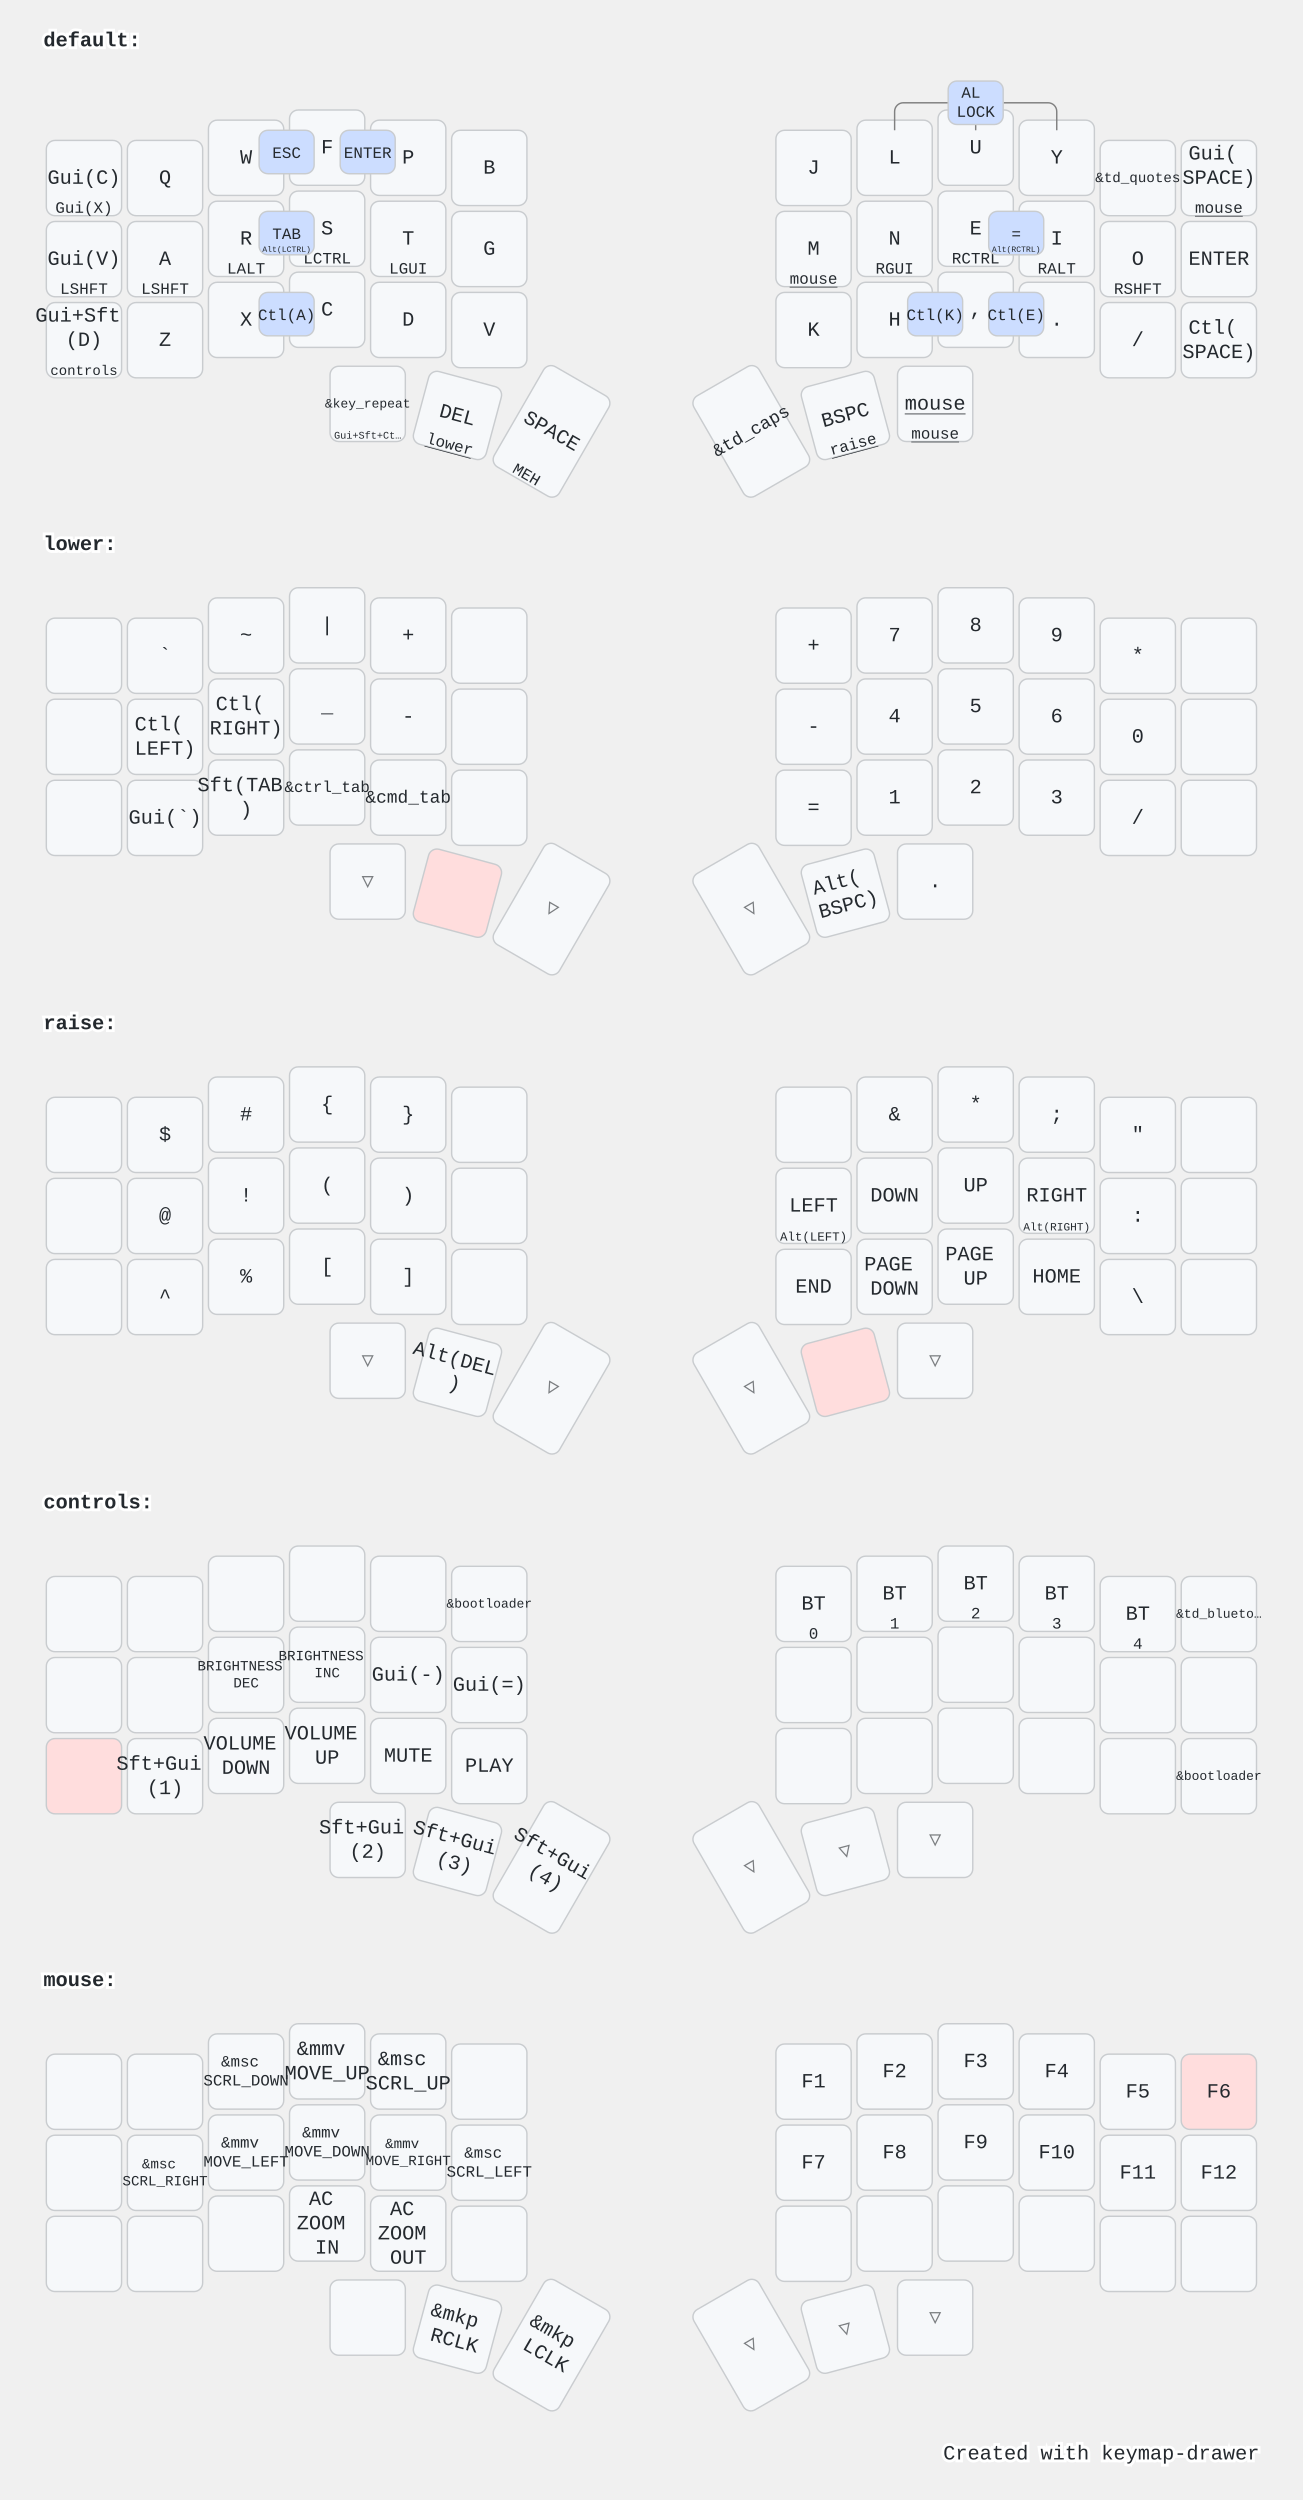
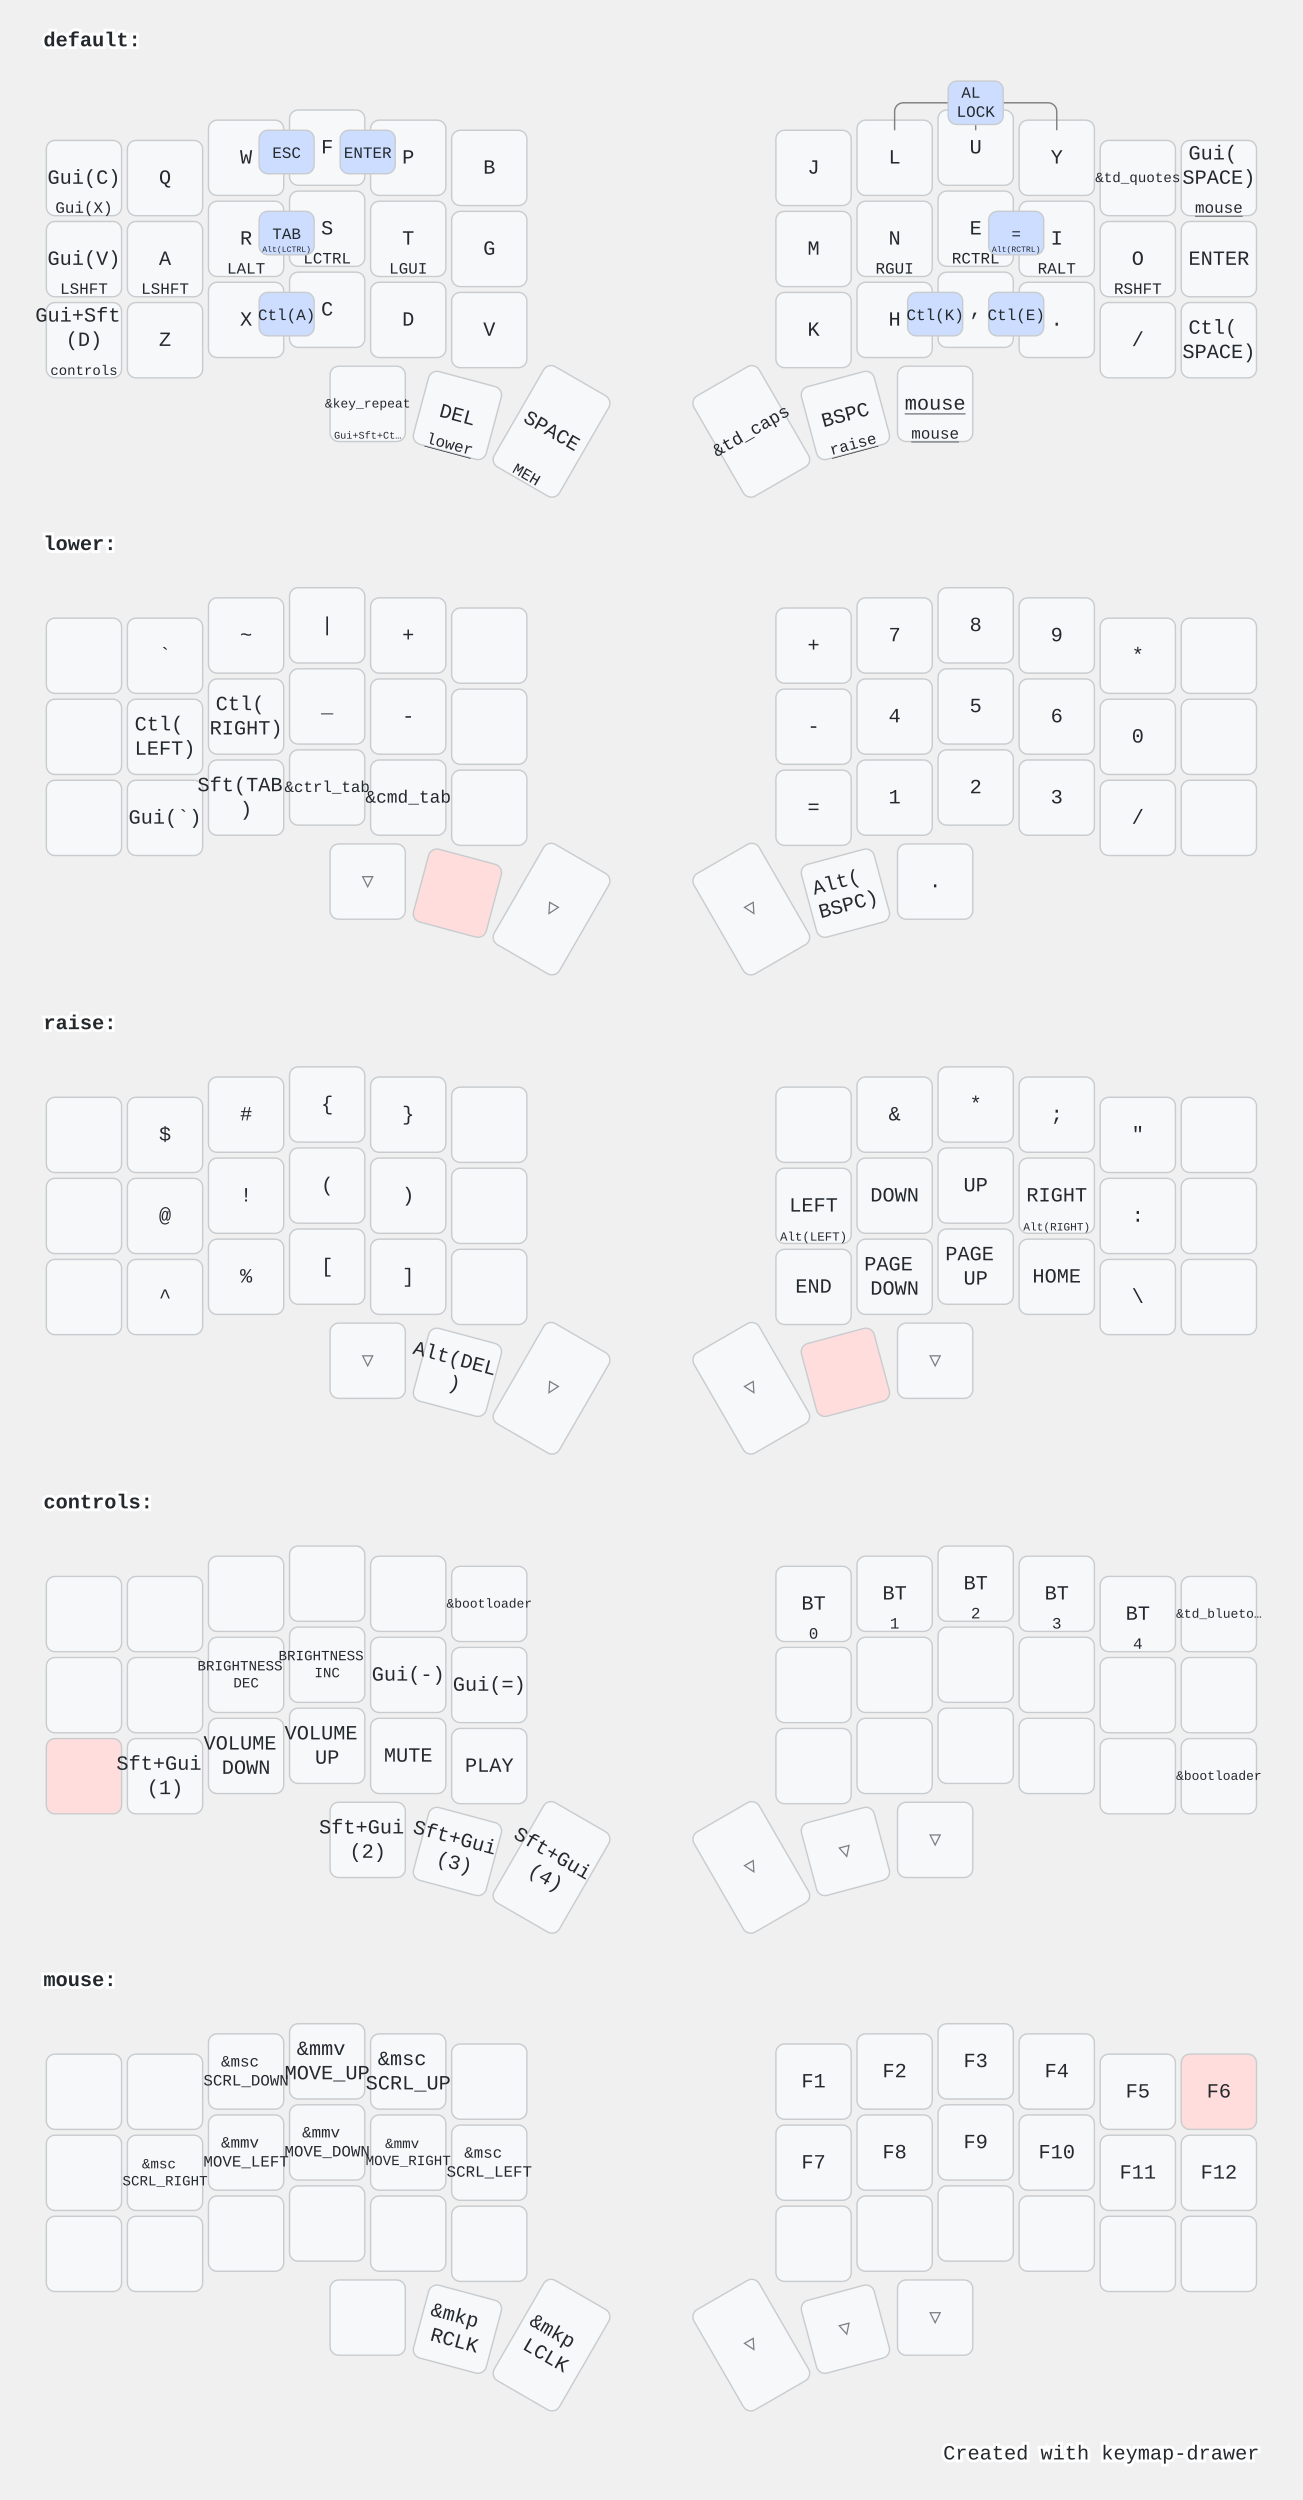
<svg xmlns="http://www.w3.org/2000/svg" width="900" height="1727" viewBox="0 0 900 1727" class="keymap">
  <style>/* inherit to force styles through use tags */
svg path {
    fill: inherit;
}

/* font and background color specifications */
svg.keymap {
    font-family: SFMono-Regular,Consolas,Liberation Mono,Menlo,monospace;
    font-size: 14px;
    font-kerning: normal;
    text-rendering: optimizeLegibility;
    fill: #24292e;
}

/* default key styling */
rect.key {
    fill: #f6f8fa;
}

rect.key, rect.combo {
    stroke: #c9cccf;
    stroke-width: 1;
}

/* default key side styling, only used is draw_key_sides is set */
rect.side {
    filter: brightness(90%);
}

/* color accent for combo boxes */
rect.combo, rect.combo-separate {
    fill: #cdf;
}

/* color accent for held keys */
rect.held, rect.combo.held {
    fill: #fdd;
}

/* color accent for ghost (optional) keys */
rect.ghost, rect.combo.ghost {
    stroke-dasharray: 4, 4;
    stroke-width: 2;
}

text {
    text-anchor: middle;
    dominant-baseline: middle;
}

/* styling for layer labels */
text.label {
    font-weight: bold;
    text-anchor: start;
    stroke: white;
    stroke-width: 4;
    paint-order: stroke;
}

/* styling for optional footer */
text.footer {
    text-anchor: end;
    dominant-baseline: auto;
    stroke: white;
    stroke-width: 4;
    paint-order: stroke;
}

/* styling for combo tap, and key non-tap label text */
text.combo, text.hold, text.shifted, text.left, text.right {
    font-size: 11px;
}

text.hold {
    text-anchor: middle;
    dominant-baseline: auto;
}

text.shifted {
    text-anchor: middle;
    dominant-baseline: hanging;
}

text.left {
    text-anchor: start;
}

text.right {
    text-anchor: end;
}

text.layer-activator {
    text-decoration: underline;
}

/* styling for hold/shifted label text in combo box */
text.combo.hold, text.combo.shifted, text.combo.left, text.combo.right {
    font-size: 8px;
}

/* lighter symbol for transparent keys */
text.trans {
    fill: #7b7e81;
}

/* styling for combo dendrons */
path.combo {
    stroke-width: 1;
    stroke: gray;
    fill: none;
}

/* Start Tabler Icons Cleanup */
/* cannot use height/width with glyphs */
.icon-tabler &gt; path {
    fill: inherit;
    stroke: inherit;
    stroke-width: 2;
}
/* hide tabler's default box */
.icon-tabler &gt; path[stroke="none"][fill="none"] {
    visibility: hidden;
}
/* End Tabler Icons Cleanup */

@media (prefers-color-scheme: dark) {
svg.keymap { fill: #d1d6db; }
rect.key { fill: #3f4750; }
rect.key, rect.combo { stroke: #60666c; }
rect.combo, rect.combo-separate { fill: #1f3d7a; }
rect.held, rect.combo.held { fill: #854747; }
text.label, text.footer { stroke: black; }
text.trans { fill: #7e8184; }
path.combo { stroke: #7f7f7f; }

}</style>
  <g transform="translate(30, 0)" class="layer-default">
    <text x="0" y="28" class="label" id="default">default:</text>
    <g transform="translate(0, 74)">
      <g transform="translate(28, 49)" class="key keypos-0">
        <rect rx="6" ry="6" x="-26" y="-26" width="52" height="52" class="key" />
        <text x="0" y="0" class="key tap">Gui(C)</text>
        <text x="0" y="24" class="key hold">Gui(X)</text>
      </g>
      <g transform="translate(84, 49)" class="key keypos-1">
        <rect rx="6" ry="6" x="-26" y="-26" width="52" height="52" class="key" />
        <text x="0" y="0" class="key tap">Q</text>
      </g>
      <g transform="translate(140, 35)" class="key keypos-2">
        <rect rx="6" ry="6" x="-26" y="-26" width="52" height="52" class="key" />
        <text x="0" y="0" class="key tap">W</text>
      </g>
      <g transform="translate(196, 28)" class="key keypos-3">
        <rect rx="6" ry="6" x="-26" y="-26" width="52" height="52" class="key" />
        <text x="0" y="0" class="key tap">F</text>
      </g>
      <g transform="translate(252, 35)" class="key keypos-4">
        <rect rx="6" ry="6" x="-26" y="-26" width="52" height="52" class="key" />
        <text x="0" y="0" class="key tap">P</text>
      </g>
      <g transform="translate(308, 42)" class="key keypos-5">
        <rect rx="6" ry="6" x="-26" y="-26" width="52" height="52" class="key" />
        <text x="0" y="0" class="key tap">B</text>
      </g>
      <g transform="translate(532, 42)" class="key keypos-6">
        <rect rx="6" ry="6" x="-26" y="-26" width="52" height="52" class="key" />
        <text x="0" y="0" class="key tap">J</text>
      </g>
      <g transform="translate(588, 35)" class="key keypos-7">
        <rect rx="6" ry="6" x="-26" y="-26" width="52" height="52" class="key" />
        <text x="0" y="0" class="key tap">L</text>
      </g>
      <g transform="translate(644, 28)" class="key keypos-8">
        <rect rx="6" ry="6" x="-26" y="-26" width="52" height="52" class="key" />
        <text x="0" y="0" class="key tap">U</text>
      </g>
      <g transform="translate(700, 35)" class="key keypos-9">
        <rect rx="6" ry="6" x="-26" y="-26" width="52" height="52" class="key" />
        <text x="0" y="0" class="key tap">Y</text>
      </g>
      <g transform="translate(756, 49)" class="key keypos-10">
        <rect rx="6" ry="6" x="-26" y="-26" width="52" height="52" class="key" />
        <text x="0" y="0" class="key tap">
          <tspan style="font-size: 70%">&amp;td_quotes</tspan>
        </text>
      </g>
      <g transform="translate(812, 49)" class="key keypos-11">
        <rect rx="6" ry="6" x="-26" y="-26" width="52" height="52" class="key" />
        <text x="0" y="0" class="key tap">
          <tspan x="0" dy="-1.2em">Gui(</tspan>
          <tspan x="0" dy="1.2em">SPACE)</tspan>
        </text>
        <a href="#mouse">
          <text x="0" y="24" class="key hold layer-activator">mouse</text>
        </a>
      </g>
      <g transform="translate(28, 105)" class="key keypos-12">
        <rect rx="6" ry="6" x="-26" y="-26" width="52" height="52" class="key" />
        <text x="0" y="0" class="key tap">Gui(V)</text>
        <text x="0" y="24" class="key hold">LSHFT</text>
      </g>
      <g transform="translate(84, 105)" class="key keypos-13">
        <rect rx="6" ry="6" x="-26" y="-26" width="52" height="52" class="key" />
        <text x="0" y="0" class="key tap">A</text>
        <text x="0" y="24" class="key hold">LSHFT</text>
      </g>
      <g transform="translate(140, 91)" class="key keypos-14">
        <rect rx="6" ry="6" x="-26" y="-26" width="52" height="52" class="key" />
        <text x="0" y="0" class="key tap">R</text>
        <text x="0" y="24" class="key hold">LALT</text>
      </g>
      <g transform="translate(196, 84)" class="key keypos-15">
        <rect rx="6" ry="6" x="-26" y="-26" width="52" height="52" class="key" />
        <text x="0" y="0" class="key tap">S</text>
        <text x="0" y="24" class="key hold">LCTRL</text>
      </g>
      <g transform="translate(252, 91)" class="key keypos-16">
        <rect rx="6" ry="6" x="-26" y="-26" width="52" height="52" class="key" />
        <text x="0" y="0" class="key tap">T</text>
        <text x="0" y="24" class="key hold">LGUI</text>
      </g>
      <g transform="translate(308, 98)" class="key keypos-17">
        <rect rx="6" ry="6" x="-26" y="-26" width="52" height="52" class="key" />
        <text x="0" y="0" class="key tap">G</text>
      </g>
      <g transform="translate(532, 98)" class="key keypos-18">
        <rect rx="6" ry="6" x="-26" y="-26" width="52" height="52" class="key" />
        <text x="0" y="0" class="key tap">M</text>
-         <a href="#mouse">
-           <text x="0" y="24" class="key hold layer-activator">mouse</text>
-         </a>
      </g>
      <g transform="translate(588, 91)" class="key keypos-19">
        <rect rx="6" ry="6" x="-26" y="-26" width="52" height="52" class="key" />
        <text x="0" y="0" class="key tap">N</text>
        <text x="0" y="24" class="key hold">RGUI</text>
      </g>
      <g transform="translate(644, 84)" class="key keypos-20">
        <rect rx="6" ry="6" x="-26" y="-26" width="52" height="52" class="key" />
        <text x="0" y="0" class="key tap">E</text>
        <text x="0" y="24" class="key hold">RCTRL</text>
      </g>
      <g transform="translate(700, 91)" class="key keypos-21">
        <rect rx="6" ry="6" x="-26" y="-26" width="52" height="52" class="key" />
        <text x="0" y="0" class="key tap">I</text>
        <text x="0" y="24" class="key hold">RALT</text>
      </g>
      <g transform="translate(756, 105)" class="key keypos-22">
        <rect rx="6" ry="6" x="-26" y="-26" width="52" height="52" class="key" />
        <text x="0" y="0" class="key tap">O</text>
        <text x="0" y="24" class="key hold">RSHFT</text>
      </g>
      <g transform="translate(812, 105)" class="key keypos-23">
        <rect rx="6" ry="6" x="-26" y="-26" width="52" height="52" class="key" />
        <text x="0" y="0" class="key tap">ENTER</text>
      </g>
      <g transform="translate(28, 161)" class="key keypos-24">
        <rect rx="6" ry="6" x="-26" y="-26" width="52" height="52" class="key" />
        <text x="0" y="0" class="key tap">
          <tspan x="0" dy="-1.2em">Gui+Sft</tspan>
          <tspan x="0" dy="1.2em">(D)</tspan>
        </text>
        <a href="#controls">
          <text x="0" y="24" class="key hold layer-activator">
            <tspan style="font-size: 88%">controls</tspan>
          </text>
        </a>
      </g>
      <g transform="translate(84, 161)" class="key keypos-25">
        <rect rx="6" ry="6" x="-26" y="-26" width="52" height="52" class="key" />
        <text x="0" y="0" class="key tap">Z</text>
      </g>
      <g transform="translate(140, 147)" class="key keypos-26">
        <rect rx="6" ry="6" x="-26" y="-26" width="52" height="52" class="key" />
        <text x="0" y="0" class="key tap">X</text>
      </g>
      <g transform="translate(196, 140)" class="key keypos-27">
        <rect rx="6" ry="6" x="-26" y="-26" width="52" height="52" class="key" />
        <text x="0" y="0" class="key tap">C</text>
      </g>
      <g transform="translate(252, 147)" class="key keypos-28">
        <rect rx="6" ry="6" x="-26" y="-26" width="52" height="52" class="key" />
        <text x="0" y="0" class="key tap">D</text>
      </g>
      <g transform="translate(308, 154)" class="key keypos-29">
        <rect rx="6" ry="6" x="-26" y="-26" width="52" height="52" class="key" />
        <text x="0" y="0" class="key tap">V</text>
      </g>
      <g transform="translate(532, 154)" class="key keypos-30">
        <rect rx="6" ry="6" x="-26" y="-26" width="52" height="52" class="key" />
        <text x="0" y="0" class="key tap">K</text>
      </g>
      <g transform="translate(588, 147)" class="key keypos-31">
        <rect rx="6" ry="6" x="-26" y="-26" width="52" height="52" class="key" />
        <text x="0" y="0" class="key tap">H</text>
      </g>
      <g transform="translate(644, 140)" class="key keypos-32">
        <rect rx="6" ry="6" x="-26" y="-26" width="52" height="52" class="key" />
        <text x="0" y="0" class="key tap">,</text>
      </g>
      <g transform="translate(700, 147)" class="key keypos-33">
        <rect rx="6" ry="6" x="-26" y="-26" width="52" height="52" class="key" />
        <text x="0" y="0" class="key tap">.</text>
      </g>
      <g transform="translate(756, 161)" class="key keypos-34">
        <rect rx="6" ry="6" x="-26" y="-26" width="52" height="52" class="key" />
        <text x="0" y="0" class="key tap">/</text>
      </g>
      <g transform="translate(812, 161)" class="key keypos-35">
        <rect rx="6" ry="6" x="-26" y="-26" width="52" height="52" class="key" />
        <text x="0" y="0" class="key tap">
          <tspan x="0" dy="-0.6em">Ctl(</tspan>
          <tspan x="0" dy="1.2em">SPACE)</tspan>
        </text>
      </g>
      <g transform="translate(224, 205)" class="key keypos-36">
        <rect rx="6" ry="6" x="-26" y="-26" width="52" height="52" class="key" />
        <text x="0" y="0" class="key tap">
          <tspan style="font-size: 64%">&amp;key_repeat</tspan>
        </text>
        <text x="0" y="24" class="key hold">
          <tspan style="font-size: 64%">Gui+Sft+Ct…</tspan>
        </text>
      </g>
      <g transform="translate(286, 213) rotate(15.0)" class="key keypos-37">
        <rect rx="6" ry="6" x="-26" y="-26" width="52" height="52" class="key" />
        <text x="0" y="0" class="key tap">DEL</text>
        <a href="#lower">
          <text x="0" y="24" class="key hold layer-activator">lower</text>
        </a>
      </g>
      <g transform="translate(351, 224) rotate(30.0)" class="key keypos-38">
        <rect rx="6" ry="6" x="-26" y="-40" width="52" height="80" class="key" />
        <text x="0" y="0" class="key tap">SPACE</text>
        <text x="0" y="38" class="key hold">MEH</text>
      </g>
      <g transform="translate(489, 224) rotate(-30.0)" class="key keypos-39">
        <rect rx="6" ry="6" x="-26" y="-40" width="52" height="80" class="key" />
        <text x="0" y="0" class="key tap">
          <tspan style="font-size: 88%">&amp;td_caps</tspan>
        </text>
      </g>
      <g transform="translate(554, 213) rotate(-15.0)" class="key keypos-40">
        <rect rx="6" ry="6" x="-26" y="-26" width="52" height="52" class="key" />
        <text x="0" y="0" class="key tap">BSPC</text>
        <a href="#raise">
          <text x="0" y="24" class="key hold layer-activator">raise</text>
        </a>
      </g>
      <g transform="translate(616, 205)" class="key keypos-41">
        <rect rx="6" ry="6" x="-26" y="-26" width="52" height="52" class="key" />
        <a href="#mouse">
          <text x="0" y="0" class="key tap layer-activator">mouse</text>
        </a>
        <a href="#mouse">
          <text x="0" y="24" class="key hold layer-activator">mouse</text>
        </a>
      </g>
      <g class="combo combopos-0">
        <rect rx="6" ry="6" x="149" y="16" width="38" height="30" class="combo" />
        <text x="168" y="32" class="combo tap">ESC</text>
      </g>
      <g class="combo combopos-1">
        <rect rx="6" ry="6" x="205" y="16" width="38" height="30" class="combo" />
        <text x="224" y="32" class="combo tap">ENTER</text>
      </g>
      <g class="combo combopos-2">
        <rect rx="6" ry="6" x="149" y="72" width="38" height="30" class="combo" />
        <text x="168" y="88" class="combo tap">TAB</text>
        <text x="168" y="100" class="combo hold">
          <tspan style="font-size: 70%">Alt(LCTRL)</tspan>
        </text>
      </g>
      <g class="combo combopos-3">
        <rect rx="6" ry="6" x="653" y="72" width="38" height="30" class="combo" />
        <text x="672" y="88" class="combo tap">=</text>
        <text x="672" y="100" class="combo hold">
          <tspan style="font-size: 70%">Alt(RCTRL)</tspan>
        </text>
      </g>
      <g class="combo combopos-4">
        <rect rx="6" ry="6" x="149" y="128" width="38" height="30" class="combo" />
        <text x="168" y="144" class="combo tap">Ctl(A)</text>
      </g>
      <g class="combo combopos-5">
        <rect rx="6" ry="6" x="653" y="128" width="38" height="30" class="combo" />
        <text x="672" y="144" class="combo tap">Ctl(E)</text>
      </g>
      <g class="combo combopos-6">
        <rect rx="6" ry="6" x="597" y="128" width="38" height="30" class="combo" />
        <text x="616" y="144" class="combo tap">Ctl(K)</text>
      </g>
      <g class="combo combopos-7">
        <path d="M644,-3 h-50 a6.0,6.0 0 0 0 -6.0,6.0 v13" class="combo" />
        <path d="M644,-3 l0,19" class="combo" />
        <path d="M644,-3 h50 a6.0,6.0 0 0 1 6.0,6.0 v13" class="combo" />
        <rect rx="6" ry="6" x="625" y="-18" width="38" height="30" class="combo" />
        <text x="644" y="-3" class="combo tap">
          <tspan x="644" dy="-0.6em">AL</tspan>
          <tspan x="644" dy="1.2em">LOCK</tspan>
        </text>
      </g>
    </g>
  </g>
  <g transform="translate(30, 348)" class="layer-lower">
    <text x="0" y="28" class="label" id="lower">lower:</text>
    <g transform="translate(0, 56)">
      <g transform="translate(28, 49)" class="key keypos-0">
        <rect rx="6" ry="6" x="-26" y="-26" width="52" height="52" class="key" />
      </g>
      <g transform="translate(84, 49)" class="key keypos-1">
        <rect rx="6" ry="6" x="-26" y="-26" width="52" height="52" class="key" />
        <text x="0" y="0" class="key tap">`</text>
      </g>
      <g transform="translate(140, 35)" class="key keypos-2">
        <rect rx="6" ry="6" x="-26" y="-26" width="52" height="52" class="key" />
        <text x="0" y="0" class="key tap">~</text>
      </g>
      <g transform="translate(196, 28)" class="key keypos-3">
        <rect rx="6" ry="6" x="-26" y="-26" width="52" height="52" class="key" />
        <text x="0" y="0" class="key tap">|</text>
      </g>
      <g transform="translate(252, 35)" class="key keypos-4">
        <rect rx="6" ry="6" x="-26" y="-26" width="52" height="52" class="key" />
        <text x="0" y="0" class="key tap">+</text>
      </g>
      <g transform="translate(308, 42)" class="key keypos-5">
        <rect rx="6" ry="6" x="-26" y="-26" width="52" height="52" class="key" />
      </g>
      <g transform="translate(532, 42)" class="key keypos-6">
        <rect rx="6" ry="6" x="-26" y="-26" width="52" height="52" class="key" />
        <text x="0" y="0" class="key tap">+</text>
      </g>
      <g transform="translate(588, 35)" class="key keypos-7">
        <rect rx="6" ry="6" x="-26" y="-26" width="52" height="52" class="key" />
        <text x="0" y="0" class="key tap">7</text>
      </g>
      <g transform="translate(644, 28)" class="key keypos-8">
        <rect rx="6" ry="6" x="-26" y="-26" width="52" height="52" class="key" />
        <text x="0" y="0" class="key tap">8</text>
      </g>
      <g transform="translate(700, 35)" class="key keypos-9">
        <rect rx="6" ry="6" x="-26" y="-26" width="52" height="52" class="key" />
        <text x="0" y="0" class="key tap">9</text>
      </g>
      <g transform="translate(756, 49)" class="key keypos-10">
        <rect rx="6" ry="6" x="-26" y="-26" width="52" height="52" class="key" />
        <text x="0" y="0" class="key tap">*</text>
      </g>
      <g transform="translate(812, 49)" class="key keypos-11">
        <rect rx="6" ry="6" x="-26" y="-26" width="52" height="52" class="key" />
      </g>
      <g transform="translate(28, 105)" class="key keypos-12">
        <rect rx="6" ry="6" x="-26" y="-26" width="52" height="52" class="key" />
      </g>
      <g transform="translate(84, 105)" class="key keypos-13">
        <rect rx="6" ry="6" x="-26" y="-26" width="52" height="52" class="key" />
        <text x="0" y="0" class="key tap">
          <tspan x="0" dy="-0.6em">Ctl(</tspan>
          <tspan x="0" dy="1.2em">LEFT)</tspan>
        </text>
      </g>
      <g transform="translate(140, 91)" class="key keypos-14">
        <rect rx="6" ry="6" x="-26" y="-26" width="52" height="52" class="key" />
        <text x="0" y="0" class="key tap">
          <tspan x="0" dy="-0.6em">Ctl(</tspan>
          <tspan x="0" dy="1.2em">RIGHT)</tspan>
        </text>
      </g>
      <g transform="translate(196, 84)" class="key keypos-15">
        <rect rx="6" ry="6" x="-26" y="-26" width="52" height="52" class="key" />
        <text x="0" y="0" class="key tap">_</text>
      </g>
      <g transform="translate(252, 91)" class="key keypos-16">
        <rect rx="6" ry="6" x="-26" y="-26" width="52" height="52" class="key" />
        <text x="0" y="0" class="key tap">-</text>
      </g>
      <g transform="translate(308, 98)" class="key keypos-17">
        <rect rx="6" ry="6" x="-26" y="-26" width="52" height="52" class="key" />
      </g>
      <g transform="translate(532, 98)" class="key keypos-18">
        <rect rx="6" ry="6" x="-26" y="-26" width="52" height="52" class="key" />
        <text x="0" y="0" class="key tap">-</text>
      </g>
      <g transform="translate(588, 91)" class="key keypos-19">
        <rect rx="6" ry="6" x="-26" y="-26" width="52" height="52" class="key" />
        <text x="0" y="0" class="key tap">4</text>
      </g>
      <g transform="translate(644, 84)" class="key keypos-20">
        <rect rx="6" ry="6" x="-26" y="-26" width="52" height="52" class="key" />
        <text x="0" y="0" class="key tap">5</text>
      </g>
      <g transform="translate(700, 91)" class="key keypos-21">
        <rect rx="6" ry="6" x="-26" y="-26" width="52" height="52" class="key" />
        <text x="0" y="0" class="key tap">6</text>
      </g>
      <g transform="translate(756, 105)" class="key keypos-22">
        <rect rx="6" ry="6" x="-26" y="-26" width="52" height="52" class="key" />
        <text x="0" y="0" class="key tap">0</text>
      </g>
      <g transform="translate(812, 105)" class="key keypos-23">
        <rect rx="6" ry="6" x="-26" y="-26" width="52" height="52" class="key" />
      </g>
      <g transform="translate(28, 161)" class="key keypos-24">
        <rect rx="6" ry="6" x="-26" y="-26" width="52" height="52" class="key" />
      </g>
      <g transform="translate(84, 161)" class="key keypos-25">
        <rect rx="6" ry="6" x="-26" y="-26" width="52" height="52" class="key" />
        <text x="0" y="0" class="key tap">Gui(`)</text>
      </g>
      <g transform="translate(140, 147)" class="key keypos-26">
        <rect rx="6" ry="6" x="-26" y="-26" width="52" height="52" class="key" />
        <text x="0" y="0" class="key tap">
          <tspan x="0" dy="-0.6em">Sft(TAB</tspan>
          <tspan x="0" dy="1.2em">)</tspan>
        </text>
      </g>
      <g transform="translate(196, 140)" class="key keypos-27">
        <rect rx="6" ry="6" x="-26" y="-26" width="52" height="52" class="key" />
        <text x="0" y="0" class="key tap">
          <tspan style="font-size: 78%">&amp;ctrl_tab</tspan>
        </text>
      </g>
      <g transform="translate(252, 147)" class="key keypos-28">
        <rect rx="6" ry="6" x="-26" y="-26" width="52" height="52" class="key" />
        <text x="0" y="0" class="key tap">
          <tspan style="font-size: 88%">&amp;cmd_tab</tspan>
        </text>
      </g>
      <g transform="translate(308, 154)" class="key keypos-29">
        <rect rx="6" ry="6" x="-26" y="-26" width="52" height="52" class="key" />
      </g>
      <g transform="translate(532, 154)" class="key keypos-30">
        <rect rx="6" ry="6" x="-26" y="-26" width="52" height="52" class="key" />
        <text x="0" y="0" class="key tap">=</text>
      </g>
      <g transform="translate(588, 147)" class="key keypos-31">
        <rect rx="6" ry="6" x="-26" y="-26" width="52" height="52" class="key" />
        <text x="0" y="0" class="key tap">1</text>
      </g>
      <g transform="translate(644, 140)" class="key keypos-32">
        <rect rx="6" ry="6" x="-26" y="-26" width="52" height="52" class="key" />
        <text x="0" y="0" class="key tap">2</text>
      </g>
      <g transform="translate(700, 147)" class="key keypos-33">
        <rect rx="6" ry="6" x="-26" y="-26" width="52" height="52" class="key" />
        <text x="0" y="0" class="key tap">3</text>
      </g>
      <g transform="translate(756, 161)" class="key keypos-34">
        <rect rx="6" ry="6" x="-26" y="-26" width="52" height="52" class="key" />
        <text x="0" y="0" class="key tap">/</text>
      </g>
      <g transform="translate(812, 161)" class="key keypos-35">
        <rect rx="6" ry="6" x="-26" y="-26" width="52" height="52" class="key" />
      </g>
      <g transform="translate(224, 205)" class="key trans keypos-36">
        <rect rx="6" ry="6" x="-26" y="-26" width="52" height="52" class="key trans" />
        <text x="0" y="0" class="key trans tap">▽</text>
      </g>
      <g transform="translate(286, 213) rotate(15.0)" class="key held keypos-37">
        <rect rx="6" ry="6" x="-26" y="-26" width="52" height="52" class="key held" />
      </g>
      <g transform="translate(351, 224) rotate(30.0)" class="key trans keypos-38">
        <rect rx="6" ry="6" x="-26" y="-40" width="52" height="80" class="key trans" />
        <text x="0" y="0" class="key trans tap">▽</text>
      </g>
      <g transform="translate(489, 224) rotate(-30.0)" class="key trans keypos-39">
        <rect rx="6" ry="6" x="-26" y="-40" width="52" height="80" class="key trans" />
        <text x="0" y="0" class="key trans tap">▽</text>
      </g>
      <g transform="translate(554, 213) rotate(-15.0)" class="key keypos-40">
        <rect rx="6" ry="6" x="-26" y="-26" width="52" height="52" class="key" />
        <text x="0" y="0" class="key tap">
          <tspan x="0" dy="-0.6em">Alt(</tspan>
          <tspan x="0" dy="1.2em">BSPC)</tspan>
        </text>
      </g>
      <g transform="translate(616, 205)" class="key keypos-41">
        <rect rx="6" ry="6" x="-26" y="-26" width="52" height="52" class="key" />
        <text x="0" y="0" class="key tap">.</text>
      </g>
    </g>
  </g>
  <g transform="translate(30, 679)" class="layer-raise">
    <text x="0" y="28" class="label" id="raise">raise:</text>
    <g transform="translate(0, 56)">
      <g transform="translate(28, 49)" class="key keypos-0">
        <rect rx="6" ry="6" x="-26" y="-26" width="52" height="52" class="key" />
      </g>
      <g transform="translate(84, 49)" class="key keypos-1">
        <rect rx="6" ry="6" x="-26" y="-26" width="52" height="52" class="key" />
        <text x="0" y="0" class="key tap">$</text>
      </g>
      <g transform="translate(140, 35)" class="key keypos-2">
        <rect rx="6" ry="6" x="-26" y="-26" width="52" height="52" class="key" />
        <text x="0" y="0" class="key tap">#</text>
      </g>
      <g transform="translate(196, 28)" class="key keypos-3">
        <rect rx="6" ry="6" x="-26" y="-26" width="52" height="52" class="key" />
        <text x="0" y="0" class="key tap">{</text>
      </g>
      <g transform="translate(252, 35)" class="key keypos-4">
        <rect rx="6" ry="6" x="-26" y="-26" width="52" height="52" class="key" />
        <text x="0" y="0" class="key tap">}</text>
      </g>
      <g transform="translate(308, 42)" class="key keypos-5">
        <rect rx="6" ry="6" x="-26" y="-26" width="52" height="52" class="key" />
      </g>
      <g transform="translate(532, 42)" class="key keypos-6">
        <rect rx="6" ry="6" x="-26" y="-26" width="52" height="52" class="key" />
      </g>
      <g transform="translate(588, 35)" class="key keypos-7">
        <rect rx="6" ry="6" x="-26" y="-26" width="52" height="52" class="key" />
        <text x="0" y="0" class="key tap">&amp;</text>
      </g>
      <g transform="translate(644, 28)" class="key keypos-8">
        <rect rx="6" ry="6" x="-26" y="-26" width="52" height="52" class="key" />
        <text x="0" y="0" class="key tap">*</text>
      </g>
      <g transform="translate(700, 35)" class="key keypos-9">
        <rect rx="6" ry="6" x="-26" y="-26" width="52" height="52" class="key" />
        <text x="0" y="0" class="key tap">;</text>
      </g>
      <g transform="translate(756, 49)" class="key keypos-10">
        <rect rx="6" ry="6" x="-26" y="-26" width="52" height="52" class="key" />
        <text x="0" y="0" class="key tap">"</text>
      </g>
      <g transform="translate(812, 49)" class="key keypos-11">
        <rect rx="6" ry="6" x="-26" y="-26" width="52" height="52" class="key" />
      </g>
      <g transform="translate(28, 105)" class="key keypos-12">
        <rect rx="6" ry="6" x="-26" y="-26" width="52" height="52" class="key" />
      </g>
      <g transform="translate(84, 105)" class="key keypos-13">
        <rect rx="6" ry="6" x="-26" y="-26" width="52" height="52" class="key" />
        <text x="0" y="0" class="key tap">@</text>
      </g>
      <g transform="translate(140, 91)" class="key keypos-14">
        <rect rx="6" ry="6" x="-26" y="-26" width="52" height="52" class="key" />
        <text x="0" y="0" class="key tap">!</text>
      </g>
      <g transform="translate(196, 84)" class="key keypos-15">
        <rect rx="6" ry="6" x="-26" y="-26" width="52" height="52" class="key" />
        <text x="0" y="0" class="key tap">(</text>
      </g>
      <g transform="translate(252, 91)" class="key keypos-16">
        <rect rx="6" ry="6" x="-26" y="-26" width="52" height="52" class="key" />
        <text x="0" y="0" class="key tap">)</text>
      </g>
      <g transform="translate(308, 98)" class="key keypos-17">
        <rect rx="6" ry="6" x="-26" y="-26" width="52" height="52" class="key" />
      </g>
      <g transform="translate(532, 98)" class="key keypos-18">
        <rect rx="6" ry="6" x="-26" y="-26" width="52" height="52" class="key" />
        <text x="0" y="0" class="key tap">LEFT</text>
        <text x="0" y="24" class="key hold">
          <tspan style="font-size: 78%">Alt(LEFT)</tspan>
        </text>
      </g>
      <g transform="translate(588, 91)" class="key keypos-19">
        <rect rx="6" ry="6" x="-26" y="-26" width="52" height="52" class="key" />
        <text x="0" y="0" class="key tap">DOWN</text>
      </g>
      <g transform="translate(644, 84)" class="key keypos-20">
        <rect rx="6" ry="6" x="-26" y="-26" width="52" height="52" class="key" />
        <text x="0" y="0" class="key tap">UP</text>
      </g>
      <g transform="translate(700, 91)" class="key keypos-21">
        <rect rx="6" ry="6" x="-26" y="-26" width="52" height="52" class="key" />
        <text x="0" y="0" class="key tap">RIGHT</text>
        <text x="0" y="24" class="key hold">
          <tspan style="font-size: 70%">Alt(RIGHT)</tspan>
        </text>
      </g>
      <g transform="translate(756, 105)" class="key keypos-22">
        <rect rx="6" ry="6" x="-26" y="-26" width="52" height="52" class="key" />
        <text x="0" y="0" class="key tap">:</text>
      </g>
      <g transform="translate(812, 105)" class="key keypos-23">
        <rect rx="6" ry="6" x="-26" y="-26" width="52" height="52" class="key" />
      </g>
      <g transform="translate(28, 161)" class="key keypos-24">
        <rect rx="6" ry="6" x="-26" y="-26" width="52" height="52" class="key" />
      </g>
      <g transform="translate(84, 161)" class="key keypos-25">
        <rect rx="6" ry="6" x="-26" y="-26" width="52" height="52" class="key" />
        <text x="0" y="0" class="key tap">^</text>
      </g>
      <g transform="translate(140, 147)" class="key keypos-26">
        <rect rx="6" ry="6" x="-26" y="-26" width="52" height="52" class="key" />
        <text x="0" y="0" class="key tap">%</text>
      </g>
      <g transform="translate(196, 140)" class="key keypos-27">
        <rect rx="6" ry="6" x="-26" y="-26" width="52" height="52" class="key" />
        <text x="0" y="0" class="key tap">[</text>
      </g>
      <g transform="translate(252, 147)" class="key keypos-28">
        <rect rx="6" ry="6" x="-26" y="-26" width="52" height="52" class="key" />
        <text x="0" y="0" class="key tap">]</text>
      </g>
      <g transform="translate(308, 154)" class="key keypos-29">
        <rect rx="6" ry="6" x="-26" y="-26" width="52" height="52" class="key" />
      </g>
      <g transform="translate(532, 154)" class="key keypos-30">
        <rect rx="6" ry="6" x="-26" y="-26" width="52" height="52" class="key" />
        <text x="0" y="0" class="key tap">END</text>
      </g>
      <g transform="translate(588, 147)" class="key keypos-31">
        <rect rx="6" ry="6" x="-26" y="-26" width="52" height="52" class="key" />
        <text x="0" y="0" class="key tap">
          <tspan x="0" dy="-0.6em">PAGE</tspan>
          <tspan x="0" dy="1.2em">DOWN</tspan>
        </text>
      </g>
      <g transform="translate(644, 140)" class="key keypos-32">
        <rect rx="6" ry="6" x="-26" y="-26" width="52" height="52" class="key" />
        <text x="0" y="0" class="key tap">
          <tspan x="0" dy="-0.6em">PAGE</tspan>
          <tspan x="0" dy="1.2em">UP</tspan>
        </text>
      </g>
      <g transform="translate(700, 147)" class="key keypos-33">
        <rect rx="6" ry="6" x="-26" y="-26" width="52" height="52" class="key" />
        <text x="0" y="0" class="key tap">HOME</text>
      </g>
      <g transform="translate(756, 161)" class="key keypos-34">
        <rect rx="6" ry="6" x="-26" y="-26" width="52" height="52" class="key" />
        <text x="0" y="0" class="key tap">\</text>
      </g>
      <g transform="translate(812, 161)" class="key keypos-35">
        <rect rx="6" ry="6" x="-26" y="-26" width="52" height="52" class="key" />
      </g>
      <g transform="translate(224, 205)" class="key trans keypos-36">
        <rect rx="6" ry="6" x="-26" y="-26" width="52" height="52" class="key trans" />
        <text x="0" y="0" class="key trans tap">▽</text>
      </g>
      <g transform="translate(286, 213) rotate(15.0)" class="key keypos-37">
        <rect rx="6" ry="6" x="-26" y="-26" width="52" height="52" class="key" />
        <text x="0" y="0" class="key tap">
          <tspan x="0" dy="-0.6em">Alt(DEL</tspan>
          <tspan x="0" dy="1.2em">)</tspan>
        </text>
      </g>
      <g transform="translate(351, 224) rotate(30.0)" class="key trans keypos-38">
        <rect rx="6" ry="6" x="-26" y="-40" width="52" height="80" class="key trans" />
        <text x="0" y="0" class="key trans tap">▽</text>
      </g>
      <g transform="translate(489, 224) rotate(-30.0)" class="key trans keypos-39">
        <rect rx="6" ry="6" x="-26" y="-40" width="52" height="80" class="key trans" />
        <text x="0" y="0" class="key trans tap">▽</text>
      </g>
      <g transform="translate(554, 213) rotate(-15.0)" class="key held keypos-40">
        <rect rx="6" ry="6" x="-26" y="-26" width="52" height="52" class="key held" />
      </g>
      <g transform="translate(616, 205)" class="key trans keypos-41">
        <rect rx="6" ry="6" x="-26" y="-26" width="52" height="52" class="key trans" />
        <text x="0" y="0" class="key trans tap">▽</text>
      </g>
    </g>
  </g>
  <g transform="translate(30, 1010)" class="layer-controls">
    <text x="0" y="28" class="label" id="controls">controls:</text>
    <g transform="translate(0, 56)">
      <g transform="translate(28, 49)" class="key keypos-0">
        <rect rx="6" ry="6" x="-26" y="-26" width="52" height="52" class="key" />
      </g>
      <g transform="translate(84, 49)" class="key keypos-1">
        <rect rx="6" ry="6" x="-26" y="-26" width="52" height="52" class="key" />
      </g>
      <g transform="translate(140, 35)" class="key keypos-2">
        <rect rx="6" ry="6" x="-26" y="-26" width="52" height="52" class="key" />
      </g>
      <g transform="translate(196, 28)" class="key keypos-3">
        <rect rx="6" ry="6" x="-26" y="-26" width="52" height="52" class="key" />
      </g>
      <g transform="translate(252, 35)" class="key keypos-4">
        <rect rx="6" ry="6" x="-26" y="-26" width="52" height="52" class="key" />
      </g>
      <g transform="translate(308, 42)" class="key keypos-5">
        <rect rx="6" ry="6" x="-26" y="-26" width="52" height="52" class="key" />
        <text x="0" y="0" class="key tap">
          <tspan style="font-size: 64%">&amp;bootloader</tspan>
        </text>
      </g>
      <g transform="translate(532, 42)" class="key keypos-6">
        <rect rx="6" ry="6" x="-26" y="-26" width="52" height="52" class="key" />
        <text x="0" y="0" class="key tap">BT</text>
        <text x="0" y="24" class="key hold">0</text>
      </g>
      <g transform="translate(588, 35)" class="key keypos-7">
        <rect rx="6" ry="6" x="-26" y="-26" width="52" height="52" class="key" />
        <text x="0" y="0" class="key tap">BT</text>
        <text x="0" y="24" class="key hold">1</text>
      </g>
      <g transform="translate(644, 28)" class="key keypos-8">
        <rect rx="6" ry="6" x="-26" y="-26" width="52" height="52" class="key" />
        <text x="0" y="0" class="key tap">BT</text>
        <text x="0" y="24" class="key hold">2</text>
      </g>
      <g transform="translate(700, 35)" class="key keypos-9">
        <rect rx="6" ry="6" x="-26" y="-26" width="52" height="52" class="key" />
        <text x="0" y="0" class="key tap">BT</text>
        <text x="0" y="24" class="key hold">3</text>
      </g>
      <g transform="translate(756, 49)" class="key keypos-10">
        <rect rx="6" ry="6" x="-26" y="-26" width="52" height="52" class="key" />
        <text x="0" y="0" class="key tap">BT</text>
        <text x="0" y="24" class="key hold">4</text>
      </g>
      <g transform="translate(812, 49)" class="key keypos-11">
        <rect rx="6" ry="6" x="-26" y="-26" width="52" height="52" class="key" />
        <text x="0" y="0" class="key tap">
          <tspan style="font-size: 64%">&amp;td_blueto…</tspan>
        </text>
      </g>
      <g transform="translate(28, 105)" class="key keypos-12">
        <rect rx="6" ry="6" x="-26" y="-26" width="52" height="52" class="key" />
      </g>
      <g transform="translate(84, 105)" class="key keypos-13">
        <rect rx="6" ry="6" x="-26" y="-26" width="52" height="52" class="key" />
      </g>
      <g transform="translate(140, 91)" class="key keypos-14">
        <rect rx="6" ry="6" x="-26" y="-26" width="52" height="52" class="key" />
        <text x="0" y="0" class="key tap">
          <tspan x="0" dy="-0.6em" style="font-size: 70%">BRIGHTNESS</tspan>
          <tspan x="0" dy="1.2em" style="font-size: 70%">DEC</tspan>
        </text>
      </g>
      <g transform="translate(196, 84)" class="key keypos-15">
        <rect rx="6" ry="6" x="-26" y="-26" width="52" height="52" class="key" />
        <text x="0" y="0" class="key tap">
          <tspan x="0" dy="-0.6em" style="font-size: 70%">BRIGHTNESS</tspan>
          <tspan x="0" dy="1.2em" style="font-size: 70%">INC</tspan>
        </text>
      </g>
      <g transform="translate(252, 91)" class="key keypos-16">
        <rect rx="6" ry="6" x="-26" y="-26" width="52" height="52" class="key" />
        <text x="0" y="0" class="key tap">Gui(-)</text>
      </g>
      <g transform="translate(308, 98)" class="key keypos-17">
        <rect rx="6" ry="6" x="-26" y="-26" width="52" height="52" class="key" />
        <text x="0" y="0" class="key tap">Gui(=)</text>
      </g>
      <g transform="translate(532, 98)" class="key keypos-18">
        <rect rx="6" ry="6" x="-26" y="-26" width="52" height="52" class="key" />
      </g>
      <g transform="translate(588, 91)" class="key keypos-19">
        <rect rx="6" ry="6" x="-26" y="-26" width="52" height="52" class="key" />
      </g>
      <g transform="translate(644, 84)" class="key keypos-20">
        <rect rx="6" ry="6" x="-26" y="-26" width="52" height="52" class="key" />
      </g>
      <g transform="translate(700, 91)" class="key keypos-21">
        <rect rx="6" ry="6" x="-26" y="-26" width="52" height="52" class="key" />
      </g>
      <g transform="translate(756, 105)" class="key keypos-22">
        <rect rx="6" ry="6" x="-26" y="-26" width="52" height="52" class="key" />
      </g>
      <g transform="translate(812, 105)" class="key keypos-23">
        <rect rx="6" ry="6" x="-26" y="-26" width="52" height="52" class="key" />
      </g>
      <g transform="translate(28, 161)" class="key held keypos-24">
        <rect rx="6" ry="6" x="-26" y="-26" width="52" height="52" class="key held" />
      </g>
      <g transform="translate(84, 161)" class="key keypos-25">
        <rect rx="6" ry="6" x="-26" y="-26" width="52" height="52" class="key" />
        <text x="0" y="0" class="key tap">
          <tspan x="0" dy="-0.6em">Sft+Gui</tspan>
          <tspan x="0" dy="1.2em">(1)</tspan>
        </text>
      </g>
      <g transform="translate(140, 147)" class="key keypos-26">
        <rect rx="6" ry="6" x="-26" y="-26" width="52" height="52" class="key" />
        <text x="0" y="0" class="key tap">
          <tspan x="0" dy="-0.6em">VOLUME</tspan>
          <tspan x="0" dy="1.2em">DOWN</tspan>
        </text>
      </g>
      <g transform="translate(196, 140)" class="key keypos-27">
        <rect rx="6" ry="6" x="-26" y="-26" width="52" height="52" class="key" />
        <text x="0" y="0" class="key tap">
          <tspan x="0" dy="-0.6em">VOLUME</tspan>
          <tspan x="0" dy="1.2em">UP</tspan>
        </text>
      </g>
      <g transform="translate(252, 147)" class="key keypos-28">
        <rect rx="6" ry="6" x="-26" y="-26" width="52" height="52" class="key" />
        <text x="0" y="0" class="key tap">MUTE</text>
      </g>
      <g transform="translate(308, 154)" class="key keypos-29">
        <rect rx="6" ry="6" x="-26" y="-26" width="52" height="52" class="key" />
        <text x="0" y="0" class="key tap">PLAY</text>
      </g>
      <g transform="translate(532, 154)" class="key keypos-30">
        <rect rx="6" ry="6" x="-26" y="-26" width="52" height="52" class="key" />
      </g>
      <g transform="translate(588, 147)" class="key keypos-31">
        <rect rx="6" ry="6" x="-26" y="-26" width="52" height="52" class="key" />
      </g>
      <g transform="translate(644, 140)" class="key keypos-32">
        <rect rx="6" ry="6" x="-26" y="-26" width="52" height="52" class="key" />
      </g>
      <g transform="translate(700, 147)" class="key keypos-33">
        <rect rx="6" ry="6" x="-26" y="-26" width="52" height="52" class="key" />
      </g>
      <g transform="translate(756, 161)" class="key keypos-34">
        <rect rx="6" ry="6" x="-26" y="-26" width="52" height="52" class="key" />
      </g>
      <g transform="translate(812, 161)" class="key keypos-35">
        <rect rx="6" ry="6" x="-26" y="-26" width="52" height="52" class="key" />
        <text x="0" y="0" class="key tap">
          <tspan style="font-size: 64%">&amp;bootloader</tspan>
        </text>
      </g>
      <g transform="translate(224, 205)" class="key keypos-36">
        <rect rx="6" ry="6" x="-26" y="-26" width="52" height="52" class="key" />
        <text x="0" y="0" class="key tap">
          <tspan x="0" dy="-0.6em">Sft+Gui</tspan>
          <tspan x="0" dy="1.2em">(2)</tspan>
        </text>
      </g>
      <g transform="translate(286, 213) rotate(15.0)" class="key keypos-37">
        <rect rx="6" ry="6" x="-26" y="-26" width="52" height="52" class="key" />
        <text x="0" y="0" class="key tap">
          <tspan x="0" dy="-0.6em">Sft+Gui</tspan>
          <tspan x="0" dy="1.2em">(3)</tspan>
        </text>
      </g>
      <g transform="translate(351, 224) rotate(30.0)" class="key keypos-38">
        <rect rx="6" ry="6" x="-26" y="-40" width="52" height="80" class="key" />
        <text x="0" y="0" class="key tap">
          <tspan x="0" dy="-0.6em">Sft+Gui</tspan>
          <tspan x="0" dy="1.2em">(4)</tspan>
        </text>
      </g>
      <g transform="translate(489, 224) rotate(-30.0)" class="key trans keypos-39">
        <rect rx="6" ry="6" x="-26" y="-40" width="52" height="80" class="key trans" />
        <text x="0" y="0" class="key trans tap">▽</text>
      </g>
      <g transform="translate(554, 213) rotate(-15.0)" class="key trans keypos-40">
        <rect rx="6" ry="6" x="-26" y="-26" width="52" height="52" class="key trans" />
        <text x="0" y="0" class="key trans tap">▽</text>
      </g>
      <g transform="translate(616, 205)" class="key trans keypos-41">
        <rect rx="6" ry="6" x="-26" y="-26" width="52" height="52" class="key trans" />
        <text x="0" y="0" class="key trans tap">▽</text>
      </g>
    </g>
  </g>
  <g transform="translate(30, 1340)" class="layer-mouse">
    <text x="0" y="28" class="label" id="mouse">mouse:</text>
    <g transform="translate(0, 56)">
      <g transform="translate(28, 49)" class="key keypos-0">
        <rect rx="6" ry="6" x="-26" y="-26" width="52" height="52" class="key" />
      </g>
      <g transform="translate(84, 49)" class="key keypos-1">
        <rect rx="6" ry="6" x="-26" y="-26" width="52" height="52" class="key" />
      </g>
      <g transform="translate(140, 35)" class="key keypos-2">
        <rect rx="6" ry="6" x="-26" y="-26" width="52" height="52" class="key" />
        <text x="0" y="0" class="key tap">
          <tspan x="0" dy="-0.6em" style="font-size: 78%">&amp;msc</tspan>
          <tspan x="0" dy="1.2em" style="font-size: 78%">SCRL_DOWN</tspan>
        </text>
      </g>
      <g transform="translate(196, 28)" class="key keypos-3">
        <rect rx="6" ry="6" x="-26" y="-26" width="52" height="52" class="key" />
        <text x="0" y="0" class="key tap">
          <tspan x="0" dy="-0.6em">&amp;mmv</tspan>
          <tspan x="0" dy="1.2em">MOVE_UP</tspan>
        </text>
      </g>
      <g transform="translate(252, 35)" class="key keypos-4">
        <rect rx="6" ry="6" x="-26" y="-26" width="52" height="52" class="key" />
        <text x="0" y="0" class="key tap">
          <tspan x="0" dy="-0.6em">&amp;msc</tspan>
          <tspan x="0" dy="1.2em">SCRL_UP</tspan>
        </text>
      </g>
      <g transform="translate(308, 42)" class="key keypos-5">
        <rect rx="6" ry="6" x="-26" y="-26" width="52" height="52" class="key" />
      </g>
      <g transform="translate(532, 42)" class="key keypos-6">
        <rect rx="6" ry="6" x="-26" y="-26" width="52" height="52" class="key" />
        <text x="0" y="0" class="key tap">F1</text>
      </g>
      <g transform="translate(588, 35)" class="key keypos-7">
        <rect rx="6" ry="6" x="-26" y="-26" width="52" height="52" class="key" />
        <text x="0" y="0" class="key tap">F2</text>
      </g>
      <g transform="translate(644, 28)" class="key keypos-8">
        <rect rx="6" ry="6" x="-26" y="-26" width="52" height="52" class="key" />
        <text x="0" y="0" class="key tap">F3</text>
      </g>
      <g transform="translate(700, 35)" class="key keypos-9">
        <rect rx="6" ry="6" x="-26" y="-26" width="52" height="52" class="key" />
        <text x="0" y="0" class="key tap">F4</text>
      </g>
      <g transform="translate(756, 49)" class="key keypos-10">
        <rect rx="6" ry="6" x="-26" y="-26" width="52" height="52" class="key" />
        <text x="0" y="0" class="key tap">F5</text>
      </g>
      <g transform="translate(812, 49)" class="key held keypos-11">
        <rect rx="6" ry="6" x="-26" y="-26" width="52" height="52" class="key held" />
        <text x="0" y="0" class="key held tap">F6</text>
      </g>
      <g transform="translate(28, 105)" class="key keypos-12">
        <rect rx="6" ry="6" x="-26" y="-26" width="52" height="52" class="key" />
      </g>
      <g transform="translate(84, 105)" class="key keypos-13">
        <rect rx="6" ry="6" x="-26" y="-26" width="52" height="52" class="key" />
        <text x="0" y="0" class="key tap">
          <tspan x="0" dy="-0.6em" style="font-size: 70%">&amp;msc</tspan>
          <tspan x="0" dy="1.2em" style="font-size: 70%">SCRL_RIGHT</tspan>
        </text>
      </g>
      <g transform="translate(140, 91)" class="key keypos-14">
        <rect rx="6" ry="6" x="-26" y="-26" width="52" height="52" class="key" />
        <text x="0" y="0" class="key tap">
          <tspan x="0" dy="-0.6em" style="font-size: 78%">&amp;mmv</tspan>
          <tspan x="0" dy="1.2em" style="font-size: 78%">MOVE_LEFT</tspan>
        </text>
      </g>
      <g transform="translate(196, 84)" class="key keypos-15">
        <rect rx="6" ry="6" x="-26" y="-26" width="52" height="52" class="key" />
        <text x="0" y="0" class="key tap">
          <tspan x="0" dy="-0.6em" style="font-size: 78%">&amp;mmv</tspan>
          <tspan x="0" dy="1.2em" style="font-size: 78%">MOVE_DOWN</tspan>
        </text>
      </g>
      <g transform="translate(252, 91)" class="key keypos-16">
        <rect rx="6" ry="6" x="-26" y="-26" width="52" height="52" class="key" />
        <text x="0" y="0" class="key tap">
          <tspan x="0" dy="-0.6em" style="font-size: 70%">&amp;mmv</tspan>
          <tspan x="0" dy="1.2em" style="font-size: 70%">MOVE_RIGHT</tspan>
        </text>
      </g>
      <g transform="translate(308, 98)" class="key keypos-17">
        <rect rx="6" ry="6" x="-26" y="-26" width="52" height="52" class="key" />
        <text x="0" y="0" class="key tap">
          <tspan x="0" dy="-0.6em" style="font-size: 78%">&amp;msc</tspan>
          <tspan x="0" dy="1.2em" style="font-size: 78%">SCRL_LEFT</tspan>
        </text>
      </g>
      <g transform="translate(532, 98)" class="key keypos-18">
        <rect rx="6" ry="6" x="-26" y="-26" width="52" height="52" class="key" />
        <text x="0" y="0" class="key tap">F7</text>
      </g>
      <g transform="translate(588, 91)" class="key keypos-19">
        <rect rx="6" ry="6" x="-26" y="-26" width="52" height="52" class="key" />
        <text x="0" y="0" class="key tap">F8</text>
      </g>
      <g transform="translate(644, 84)" class="key keypos-20">
        <rect rx="6" ry="6" x="-26" y="-26" width="52" height="52" class="key" />
        <text x="0" y="0" class="key tap">F9</text>
      </g>
      <g transform="translate(700, 91)" class="key keypos-21">
        <rect rx="6" ry="6" x="-26" y="-26" width="52" height="52" class="key" />
        <text x="0" y="0" class="key tap">F10</text>
      </g>
      <g transform="translate(756, 105)" class="key keypos-22">
        <rect rx="6" ry="6" x="-26" y="-26" width="52" height="52" class="key" />
        <text x="0" y="0" class="key tap">F11</text>
      </g>
      <g transform="translate(812, 105)" class="key keypos-23">
        <rect rx="6" ry="6" x="-26" y="-26" width="52" height="52" class="key" />
        <text x="0" y="0" class="key tap">F12</text>
      </g>
      <g transform="translate(28, 161)" class="key keypos-24">
        <rect rx="6" ry="6" x="-26" y="-26" width="52" height="52" class="key" />
      </g>
      <g transform="translate(84, 161)" class="key keypos-25">
        <rect rx="6" ry="6" x="-26" y="-26" width="52" height="52" class="key" />
      </g>
      <g transform="translate(140, 147)" class="key keypos-26">
        <rect rx="6" ry="6" x="-26" y="-26" width="52" height="52" class="key" />
      </g>
      <g transform="translate(196, 140)" class="key keypos-27">
        <rect rx="6" ry="6" x="-26" y="-26" width="52" height="52" class="key" />
-         <text x="0" y="0" class="key tap">
-           <tspan x="0" dy="-1.2em">AC</tspan>
-           <tspan x="0" dy="1.2em">ZOOM</tspan>
-           <tspan x="0" dy="1.2em">IN</tspan>
-         </text>
      </g>
      <g transform="translate(252, 147)" class="key keypos-28">
        <rect rx="6" ry="6" x="-26" y="-26" width="52" height="52" class="key" />
-         <text x="0" y="0" class="key tap">
-           <tspan x="0" dy="-1.2em">AC</tspan>
-           <tspan x="0" dy="1.2em">ZOOM</tspan>
-           <tspan x="0" dy="1.2em">OUT</tspan>
-         </text>
      </g>
      <g transform="translate(308, 154)" class="key keypos-29">
        <rect rx="6" ry="6" x="-26" y="-26" width="52" height="52" class="key" />
      </g>
      <g transform="translate(532, 154)" class="key keypos-30">
        <rect rx="6" ry="6" x="-26" y="-26" width="52" height="52" class="key" />
      </g>
      <g transform="translate(588, 147)" class="key keypos-31">
        <rect rx="6" ry="6" x="-26" y="-26" width="52" height="52" class="key" />
      </g>
      <g transform="translate(644, 140)" class="key keypos-32">
        <rect rx="6" ry="6" x="-26" y="-26" width="52" height="52" class="key" />
      </g>
      <g transform="translate(700, 147)" class="key keypos-33">
        <rect rx="6" ry="6" x="-26" y="-26" width="52" height="52" class="key" />
      </g>
      <g transform="translate(756, 161)" class="key keypos-34">
        <rect rx="6" ry="6" x="-26" y="-26" width="52" height="52" class="key" />
      </g>
      <g transform="translate(812, 161)" class="key keypos-35">
        <rect rx="6" ry="6" x="-26" y="-26" width="52" height="52" class="key" />
      </g>
      <g transform="translate(224, 205)" class="key keypos-36">
        <rect rx="6" ry="6" x="-26" y="-26" width="52" height="52" class="key" />
      </g>
      <g transform="translate(286, 213) rotate(15.0)" class="key keypos-37">
        <rect rx="6" ry="6" x="-26" y="-26" width="52" height="52" class="key" />
        <text x="0" y="0" class="key tap">
          <tspan x="0" dy="-0.6em">&amp;mkp</tspan>
          <tspan x="0" dy="1.2em">RCLK</tspan>
        </text>
      </g>
      <g transform="translate(351, 224) rotate(30.0)" class="key keypos-38">
        <rect rx="6" ry="6" x="-26" y="-40" width="52" height="80" class="key" />
        <text x="0" y="0" class="key tap">
          <tspan x="0" dy="-0.6em">&amp;mkp</tspan>
          <tspan x="0" dy="1.2em">LCLK</tspan>
        </text>
      </g>
      <g transform="translate(489, 224) rotate(-30.0)" class="key trans keypos-39">
        <rect rx="6" ry="6" x="-26" y="-40" width="52" height="80" class="key trans" />
        <text x="0" y="0" class="key trans tap">▽</text>
      </g>
      <g transform="translate(554, 213) rotate(-15.0)" class="key trans keypos-40">
        <rect rx="6" ry="6" x="-26" y="-26" width="52" height="52" class="key trans" />
        <text x="0" y="0" class="key trans tap">▽</text>
      </g>
      <g transform="translate(616, 205)" class="key trans keypos-41">
        <rect rx="6" ry="6" x="-26" y="-26" width="52" height="52" class="key trans" />
        <text x="0" y="0" class="key trans tap">▽</text>
      </g>
    </g>
  </g>
  <text x="870.0" y="1699.0" class="footer">Created with <a href="https://github.com/caksoylar/keymap-drawer">keymap-drawer</a>
  </text>
</svg>
